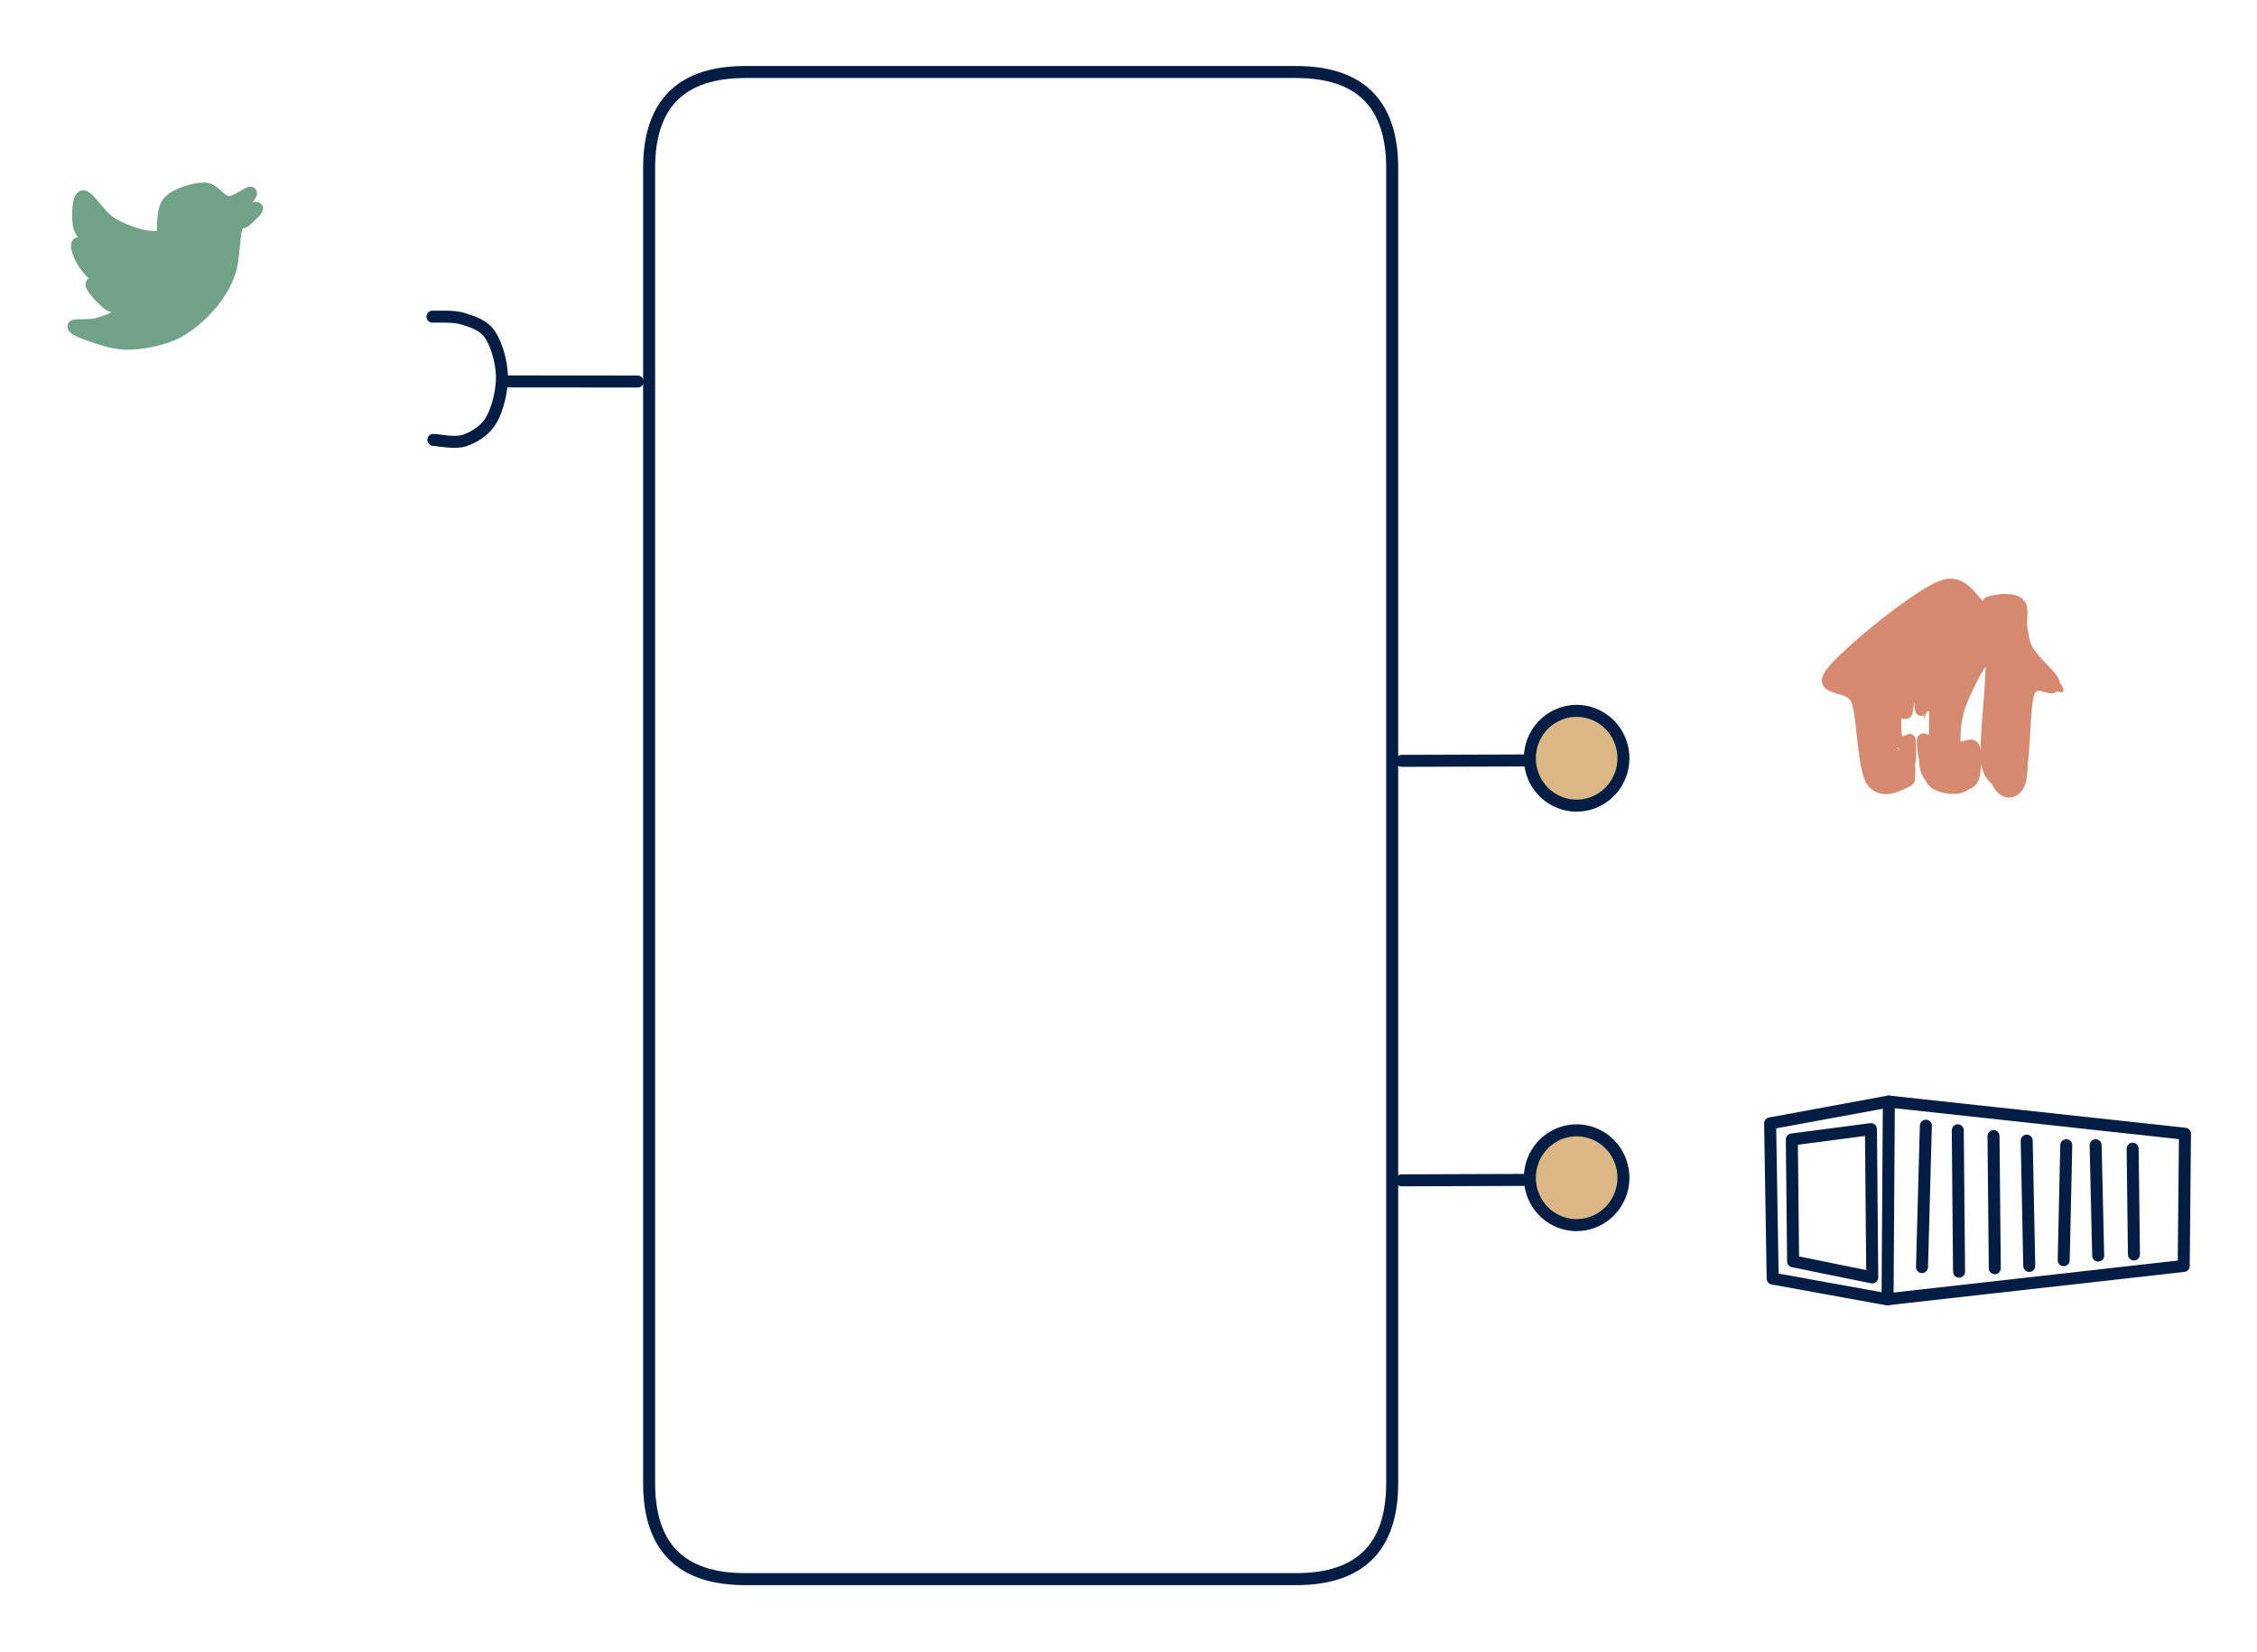
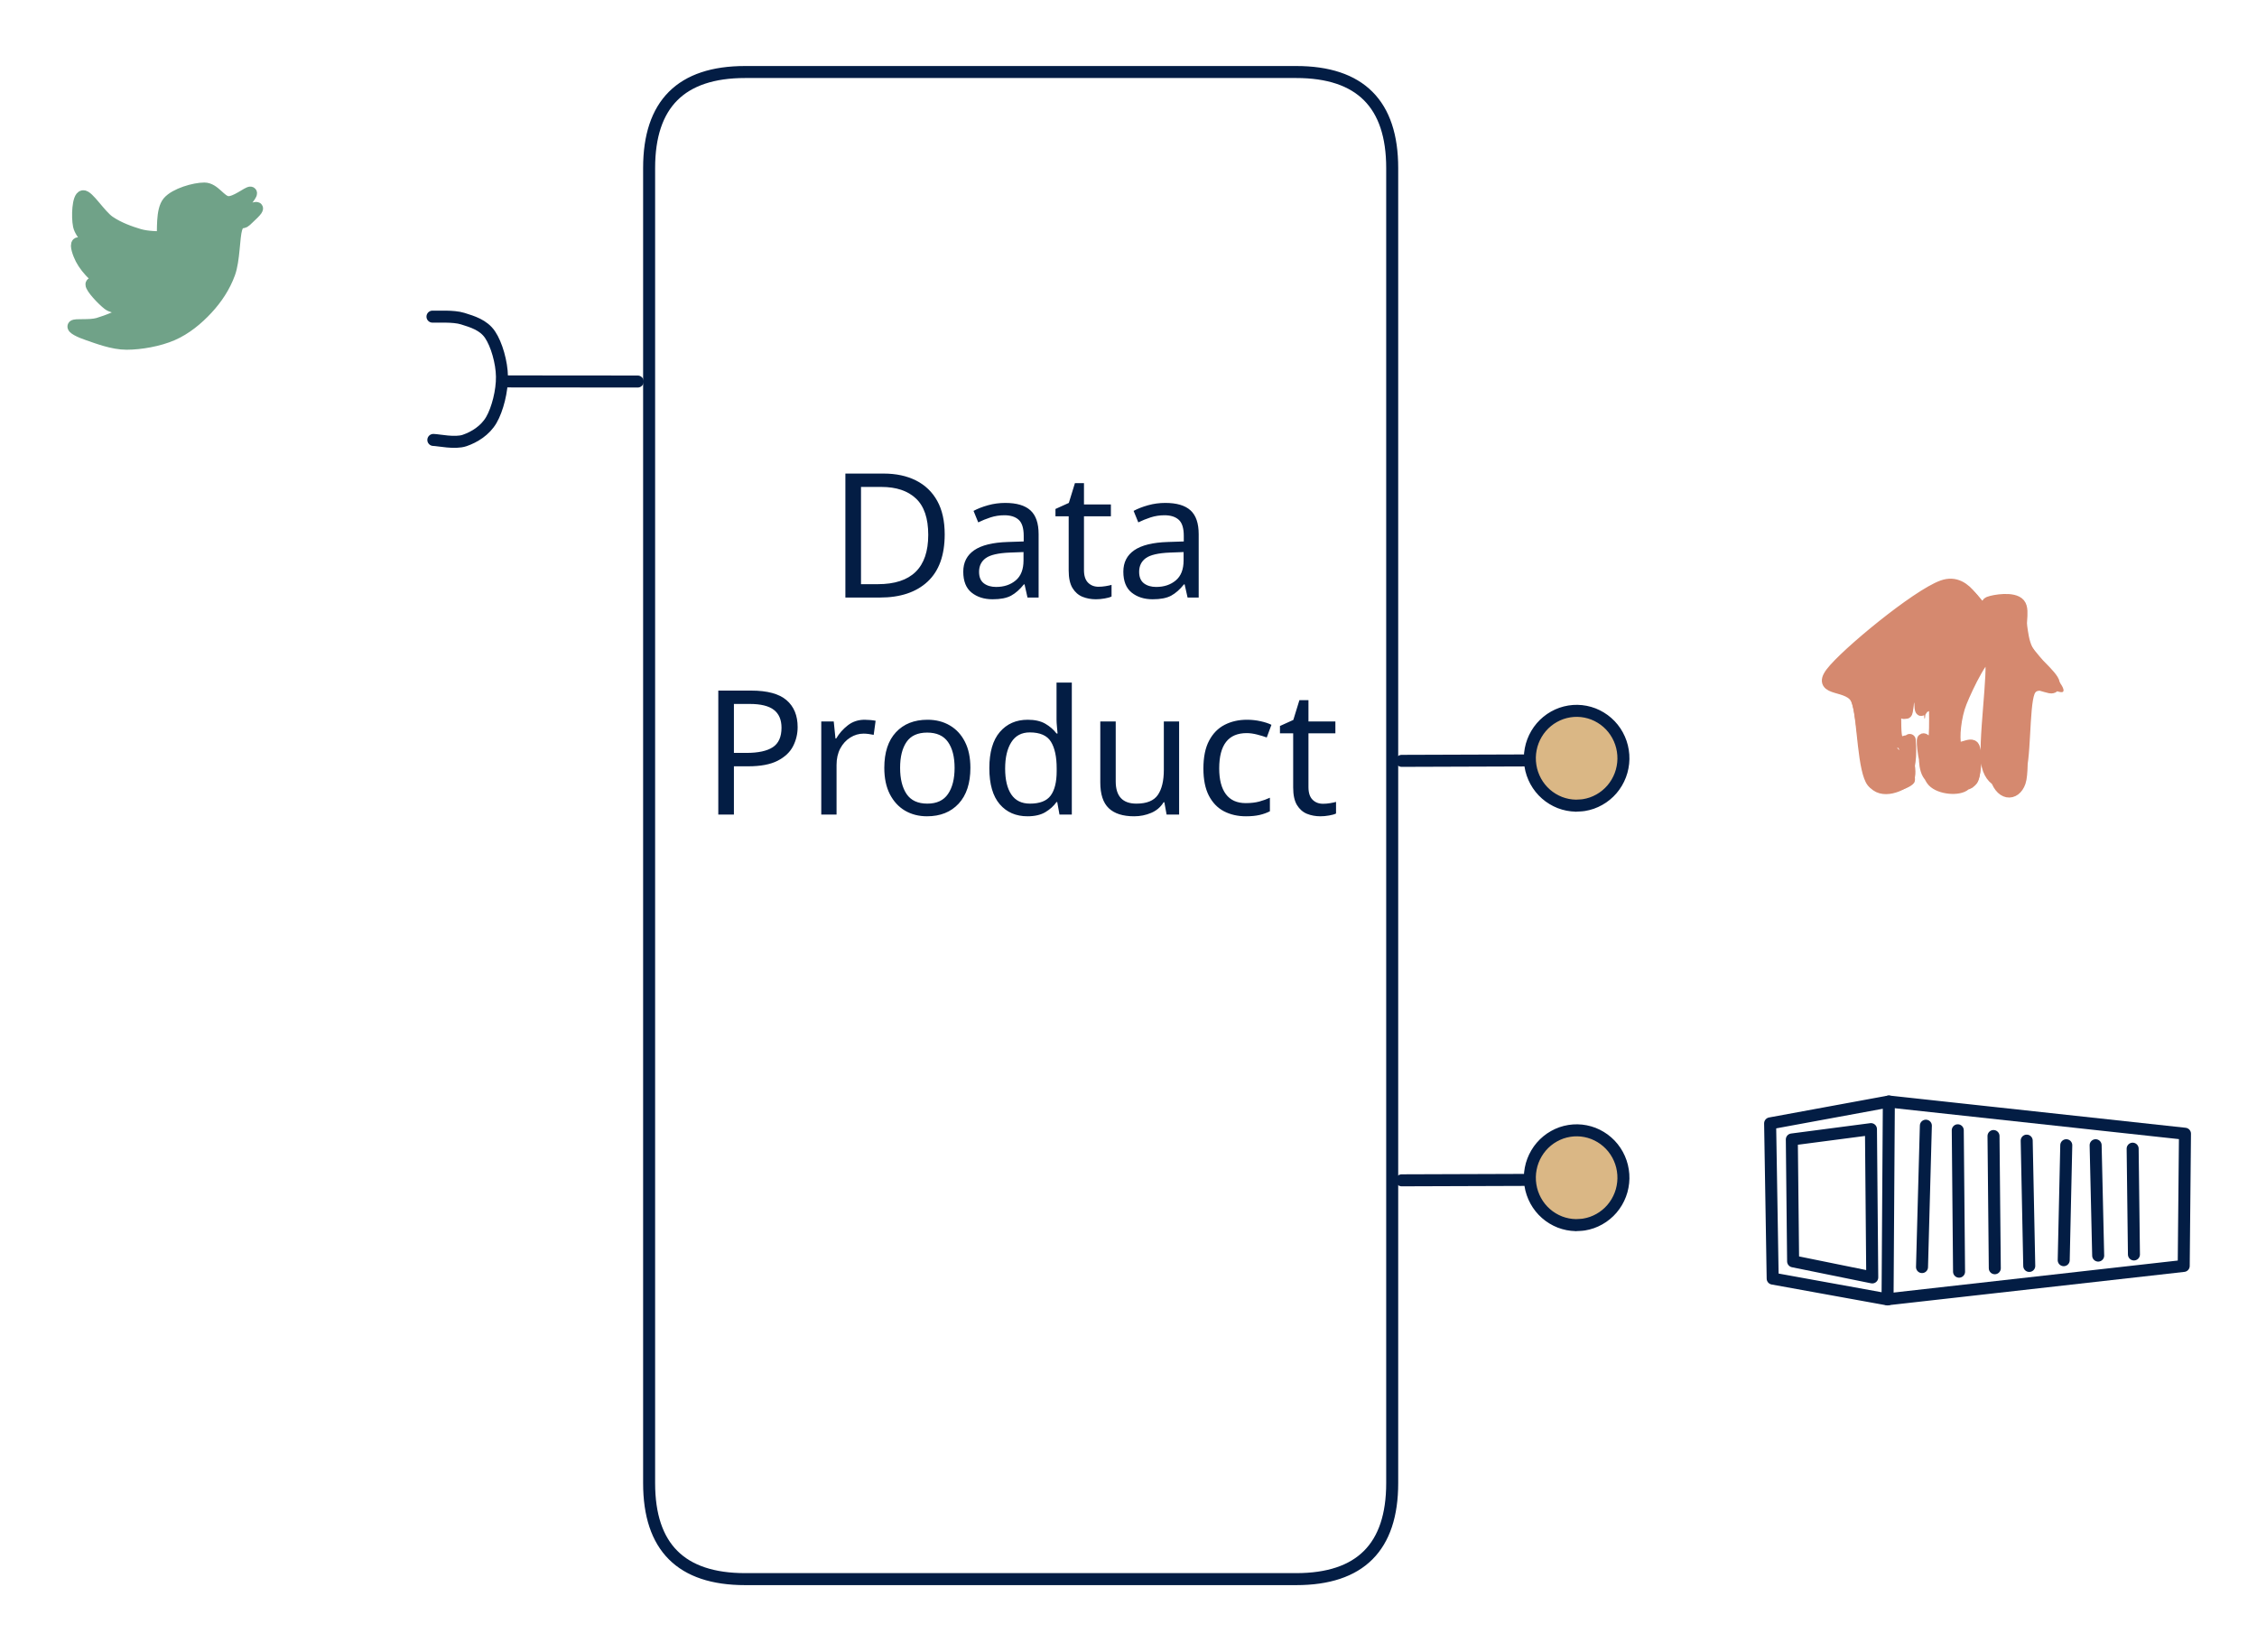
<svg xmlns="http://www.w3.org/2000/svg" version="1.1" viewBox="998.6 2490.497 752.083 550.24" width="752.083" height="550.24">
  <g stroke-linecap="round">
    <g transform="translate(1052.77 2569.654) rotate(0 0.8961443 9.527954)" fill-rule="evenodd">
      <path d="M0 0 C0.32 -1.97, -0.4 -9.07, 1.93 -11.8 C4.25 -14.52, 10.62 -16.33, 13.92 -16.33 C17.23 -16.33, 19.21 -12.02, 21.77 -11.8 C24.34 -11.57, 28.51 -15.15, 29.33 -14.97 C30.14 -14.8, 27.6 -11.95, 26.66 -10.74 C25.72 -9.53, 22.91 -7.86, 23.7 -7.71 C24.49 -7.56, 30.74 -10.18, 31.4 -9.83 C32.07 -9.48, 28.84 -6.73, 27.7 -5.6 C26.56 -4.46, 25.5 -5.95, 24.59 -3.02 C23.68 -0.1, 23.85 7.49, 22.22 11.95 C20.59 16.41, 17.97 20.34, 14.81 23.74 C11.65 27.15, 7.73 30.42, 3.26 32.36 C-1.21 34.31, -7.33 35.39, -12 35.39 C-16.66 35.39, -21.8 33.35, -24.74 32.36 C-27.67 31.38, -30.17 30.1, -29.63 29.49 C-29.08 28.89, -24.39 29.57, -21.48 28.74 C-18.57 27.9, -12.71 25.58, -12.15 24.5 C-11.58 23.42, -16.15 23.72, -18.07 22.23 C-20 20.74, -23.75 16.76, -23.7 15.58 C-23.65 14.39, -17.9 15.65, -17.78 15.12 C-17.65 14.59, -21.4 13.74, -22.96 12.4 C-24.51 11.07, -26.22 8.85, -27.11 7.11 C-28 5.37, -29.01 2.5, -28.29 1.97 C-27.58 1.44, -22.89 4.92, -22.81 3.93 C-22.74 2.95, -27.23 -0.98, -27.85 -3.93 C-28.46 -6.88, -28.19 -13.54, -26.51 -13.76 C-24.84 -13.99, -20.89 -7.44, -17.78 -5.29 C-14.66 -3.15, -10.81 -1.79, -7.85 -0.91 C-4.89 -0.03, -1.31 -0.15, 0 0" stroke="none" stroke-width="0" fill="#70a288" fill-rule="evenodd" />
      <path d="M0 0 C0.32 -1.97, -0.4 -9.07, 1.93 -11.8 C4.25 -14.52, 10.62 -16.33, 13.92 -16.33 C17.23 -16.33, 19.21 -12.02, 21.77 -11.8 C24.34 -11.57, 28.51 -15.15, 29.33 -14.97 C30.14 -14.8, 27.6 -11.95, 26.66 -10.74 C25.72 -9.53, 22.91 -7.86, 23.7 -7.71 C24.49 -7.56, 30.74 -10.18, 31.4 -9.83 C32.07 -9.48, 28.84 -6.73, 27.7 -5.6 C26.56 -4.46, 25.5 -5.95, 24.59 -3.02 C23.68 -0.1, 23.85 7.49, 22.22 11.95 C20.59 16.41, 17.97 20.34, 14.81 23.74 C11.65 27.15, 7.73 30.42, 3.26 32.36 C-1.21 34.31, -7.33 35.39, -12 35.39 C-16.66 35.39, -21.8 33.35, -24.74 32.36 C-27.67 31.38, -30.17 30.1, -29.63 29.49 C-29.08 28.89, -24.39 29.57, -21.48 28.74 C-18.57 27.9, -12.71 25.58, -12.15 24.5 C-11.58 23.42, -16.15 23.72, -18.07 22.23 C-20 20.74, -23.75 16.76, -23.7 15.58 C-23.65 14.39, -17.9 15.65, -17.78 15.12 C-17.65 14.59, -21.4 13.74, -22.96 12.4 C-24.51 11.07, -26.22 8.85, -27.11 7.11 C-28 5.37, -29.01 2.5, -28.29 1.97 C-27.58 1.44, -22.89 4.92, -22.81 3.93 C-22.74 2.95, -27.23 -0.98, -27.85 -3.93 C-28.46 -6.88, -28.19 -13.54, -26.51 -13.76 C-24.84 -13.99, -20.89 -7.44, -17.78 -5.29 C-14.66 -3.15, -10.81 -1.79, -7.85 -0.91 C-4.89 -0.03, -1.31 -0.15, 0 0 M0 0 C0.32 -1.97, -0.4 -9.07, 1.93 -11.8 C4.25 -14.52, 10.62 -16.33, 13.92 -16.33 C17.23 -16.33, 19.21 -12.02, 21.77 -11.8 C24.34 -11.57, 28.51 -15.15, 29.33 -14.97 C30.14 -14.8, 27.6 -11.95, 26.66 -10.74 C25.72 -9.53, 22.91 -7.86, 23.7 -7.71 C24.49 -7.56, 30.74 -10.18, 31.4 -9.83 C32.07 -9.48, 28.84 -6.73, 27.7 -5.6 C26.56 -4.46, 25.5 -5.95, 24.59 -3.02 C23.68 -0.1, 23.85 7.49, 22.22 11.95 C20.59 16.41, 17.97 20.34, 14.81 23.74 C11.65 27.15, 7.73 30.42, 3.26 32.36 C-1.21 34.31, -7.33 35.39, -12 35.39 C-16.66 35.39, -21.8 33.35, -24.74 32.36 C-27.67 31.38, -30.17 30.1, -29.63 29.49 C-29.08 28.89, -24.39 29.57, -21.48 28.74 C-18.57 27.9, -12.71 25.58, -12.15 24.5 C-11.58 23.42, -16.15 23.72, -18.07 22.23 C-20 20.74, -23.75 16.76, -23.7 15.58 C-23.65 14.39, -17.9 15.65, -17.78 15.12 C-17.65 14.59, -21.4 13.74, -22.96 12.4 C-24.51 11.07, -26.22 8.85, -27.11 7.11 C-28 5.37, -29.01 2.5, -28.29 1.97 C-27.58 1.44, -22.89 4.92, -22.81 3.93 C-22.74 2.95, -27.23 -0.98, -27.85 -3.93 C-28.46 -6.88, -28.19 -13.54, -26.51 -13.76 C-24.84 -13.99, -20.89 -7.44, -17.78 -5.29 C-14.66 -3.15, -10.81 -1.79, -7.85 -0.91 C-4.89 -0.03, -1.31 -0.15, 0 0" stroke="#70a288" stroke-width="4" fill="none" />
    </g>
  </g>
  <g stroke-linecap="round" transform="translate(1214.902 2514.497) rotate(0 123.8051 251.1225)">
    <path d="M32 0 C100.45 0, 168.9 0, 215.61 0 M32 0 C90.13 0, 148.25 0, 215.61 0 M215.61 0 C236.94 0, 247.61 10.67, 247.61 32 M215.61 0 C236.94 0, 247.61 10.67, 247.61 32 M247.61 32 C247.61 151.04, 247.61 270.07, 247.61 470.24 M247.61 32 C247.61 177.57, 247.61 323.14, 247.61 470.24 M247.61 470.24 C247.61 491.58, 236.94 502.24, 215.61 502.24 M247.61 470.24 C247.61 491.58, 236.94 502.24, 215.61 502.24 M215.61 502.24 C178.41 502.24, 141.2 502.24, 32 502.24 M215.61 502.24 C174.69 502.24, 133.76 502.24, 32 502.24 M32 502.24 C10.67 502.24, 0 491.58, 0 470.24 M32 502.24 C10.67 502.24, 0 491.58, 0 470.24 M0 470.24 C0 325.89, 0 181.53, 0 32 M0 470.24 C0 359.66, 0 249.08, 0 32 M0 32 C0 10.67, 10.67 0, 32 0 M0 32 C0 10.67, 10.67 0, 32 0" stroke="#031d44" stroke-width="4" fill="none" />
  </g>
  <g stroke-linecap="round">
    <g transform="translate(1134.162 2605.316) rotate(269.5993 20.20242 11.50673)">
      <path d="M0 0 C-0.04 1.74, -1.34 7.21, -0.25 10.44 C0.83 13.66, 2.98 17.27, 6.52 19.37 C10.05 21.46, 16.21 23.05, 20.95 23.01 C25.69 22.98, 31.74 21.29, 34.97 19.13 C38.2 16.98, 39.33 13.27, 40.35 10.08 C41.37 6.89, 40.97 1.68, 41.09 0 M0 0 C-0.04 1.74, -1.34 7.21, -0.25 10.44 C0.83 13.66, 2.98 17.27, 6.52 19.37 C10.05 21.46, 16.21 23.05, 20.95 23.01 C25.69 22.98, 31.74 21.29, 34.97 19.13 C38.2 16.98, 39.33 13.27, 40.35 10.08 C41.37 6.89, 40.97 1.68, 41.09 0" stroke="#031d44" stroke-width="4" fill="none" />
    </g>
  </g>
  <g stroke-linecap="round">
    <g transform="translate(1189.068 2595.425) rotate(269.5993 -0.1761756 22.19813)">
      <path d="M0 0 C-0.06 7.4, -0.29 37, -0.35 44.4 M0 0 C-0.06 7.4, -0.29 37, -0.35 44.4" stroke="#031d44" stroke-width="4" fill="none" />
    </g>
  </g>
  <g stroke-linecap="round">
    <g transform="translate(1485.58 2723.668) rotate(90.96151 0.4103828 20.31395)">
      <path d="M0 0 C0.14 6.77, 0.68 33.86, 0.82 40.63 M0 0 C0.14 6.77, 0.68 33.86, 0.82 40.63" stroke="#031d44" stroke-width="4" fill="none" />
    </g>
  </g>
  <g stroke-linecap="round" transform="translate(1508.17 2727.588) rotate(90.96151 15.79974 15.59455)">
    <path d="M31.6 15.59 C31.6 16.5, 31.52 17.41, 31.36 18.3 C31.2 19.19, 30.96 20.08, 30.65 20.93 C30.33 21.78, 29.94 22.61, 29.48 23.39 C29.03 24.17, 28.49 24.93, 27.9 25.62 C27.32 26.31, 26.66 26.96, 25.96 27.54 C25.26 28.12, 24.49 28.65, 23.7 29.1 C22.91 29.55, 22.06 29.94, 21.2 30.25 C20.34 30.56, 19.44 30.8, 18.54 30.95 C17.64 31.11, 16.71 31.19, 15.8 31.19 C14.89 31.19, 13.96 31.11, 13.06 30.95 C12.16 30.8, 11.26 30.56, 10.4 30.25 C9.54 29.94, 8.69 29.55, 7.9 29.1 C7.11 28.65, 6.34 28.12, 5.64 27.54 C4.94 26.96, 4.28 26.31, 3.7 25.62 C3.11 24.93, 2.57 24.17, 2.12 23.39 C1.66 22.61, 1.27 21.78, 0.95 20.93 C0.64 20.08, 0.4 19.19, 0.24 18.3 C0.08 17.41, 0 16.5, 0 15.59 C0 14.69, 0.08 13.78, 0.24 12.89 C0.4 12, 0.64 11.11, 0.95 10.26 C1.27 9.41, 1.66 8.58, 2.12 7.8 C2.57 7.02, 3.11 6.26, 3.7 5.57 C4.28 4.88, 4.94 4.23, 5.64 3.65 C6.34 3.07, 7.11 2.54, 7.9 2.09 C8.69 1.64, 9.54 1.25, 10.4 0.94 C11.26 0.63, 12.16 0.39, 13.06 0.24 C13.96 0.08, 14.89 0, 15.8 0 C16.71 0, 17.64 0.08, 18.54 0.24 C19.44 0.39, 20.34 0.63, 21.2 0.94 C22.06 1.25, 22.91 1.64, 23.7 2.09 C24.49 2.54, 25.26 3.07, 25.96 3.65 C26.66 4.23, 27.32 4.88, 27.9 5.57 C28.49 6.26, 29.03 7.02, 29.48 7.8 C29.94 8.58, 30.33 9.41, 30.65 10.26 C30.96 11.11, 31.2 12, 31.36 12.89 C31.52 13.78, 31.56 15.14, 31.6 15.59 C31.64 16.05, 31.64 15.14, 31.6 15.59" stroke="none" stroke-width="0" fill="#dab785" />
    <path d="M31.6 15.59 C31.6 16.5, 31.52 17.41, 31.36 18.3 C31.2 19.19, 30.96 20.08, 30.65 20.93 C30.33 21.78, 29.94 22.61, 29.48 23.39 C29.03 24.17, 28.49 24.93, 27.9 25.62 C27.32 26.31, 26.66 26.96, 25.96 27.54 C25.26 28.12, 24.49 28.65, 23.7 29.1 C22.91 29.55, 22.06 29.94, 21.2 30.25 C20.34 30.56, 19.44 30.8, 18.54 30.95 C17.64 31.11, 16.71 31.19, 15.8 31.19 C14.89 31.19, 13.96 31.11, 13.06 30.95 C12.16 30.8, 11.26 30.56, 10.4 30.25 C9.54 29.94, 8.69 29.55, 7.9 29.1 C7.11 28.65, 6.34 28.12, 5.64 27.54 C4.94 26.96, 4.28 26.31, 3.7 25.62 C3.11 24.93, 2.57 24.17, 2.12 23.39 C1.66 22.61, 1.27 21.78, 0.95 20.93 C0.64 20.08, 0.4 19.19, 0.24 18.3 C0.08 17.41, 0 16.5, 0 15.59 C0 14.69, 0.08 13.78, 0.24 12.89 C0.4 12, 0.64 11.11, 0.95 10.26 C1.27 9.41, 1.66 8.58, 2.12 7.8 C2.57 7.02, 3.11 6.26, 3.7 5.57 C4.28 4.88, 4.94 4.23, 5.64 3.65 C6.34 3.07, 7.11 2.54, 7.9 2.09 C8.69 1.64, 9.54 1.25, 10.4 0.94 C11.26 0.63, 12.16 0.39, 13.06 0.24 C13.96 0.08, 14.89 0, 15.8 0 C16.71 0, 17.64 0.08, 18.54 0.24 C19.44 0.39, 20.34 0.63, 21.2 0.94 C22.06 1.25, 22.91 1.64, 23.7 2.09 C24.49 2.54, 25.26 3.07, 25.96 3.65 C26.66 4.23, 27.32 4.88, 27.9 5.57 C28.49 6.26, 29.03 7.02, 29.48 7.8 C29.94 8.58, 30.33 9.41, 30.65 10.26 C30.96 11.11, 31.2 12, 31.36 12.89 C31.52 13.78, 31.56 15.14, 31.6 15.59 C31.64 16.05, 31.64 15.14, 31.6 15.59" stroke="#031d44" stroke-width="4" fill="none" />
  </g>
  <g stroke-linecap="round">
    <g transform="translate(1485.58 2863.454) rotate(90.96151 0.4103828 20.31395)">
      <path d="M0 0 C0.14 6.77, 0.68 33.86, 0.82 40.63 M0 0 C0.14 6.77, 0.68 33.86, 0.82 40.63" stroke="#031d44" stroke-width="4" fill="none" />
    </g>
  </g>
  <g stroke-linecap="round" transform="translate(1508.17 2867.374) rotate(90.96151 15.79974 15.59455)">
    <path d="M31.6 15.59 C31.6 16.5, 31.52 17.41, 31.36 18.3 C31.2 19.19, 30.96 20.08, 30.65 20.93 C30.33 21.78, 29.94 22.61, 29.48 23.39 C29.03 24.17, 28.49 24.93, 27.9 25.62 C27.32 26.31, 26.66 26.96, 25.96 27.54 C25.26 28.12, 24.49 28.65, 23.7 29.1 C22.91 29.55, 22.06 29.94, 21.2 30.25 C20.34 30.56, 19.44 30.8, 18.54 30.95 C17.64 31.11, 16.71 31.19, 15.8 31.19 C14.89 31.19, 13.96 31.11, 13.06 30.95 C12.16 30.8, 11.26 30.56, 10.4 30.25 C9.54 29.94, 8.69 29.55, 7.9 29.1 C7.11 28.65, 6.34 28.12, 5.64 27.54 C4.94 26.96, 4.28 26.31, 3.7 25.62 C3.11 24.93, 2.57 24.17, 2.12 23.39 C1.66 22.61, 1.27 21.78, 0.95 20.93 C0.64 20.08, 0.4 19.19, 0.24 18.3 C0.08 17.41, 0 16.5, 0 15.59 C0 14.69, 0.08 13.78, 0.24 12.89 C0.4 12, 0.64 11.11, 0.95 10.26 C1.27 9.41, 1.66 8.58, 2.12 7.8 C2.57 7.02, 3.11 6.26, 3.7 5.57 C4.28 4.88, 4.94 4.23, 5.64 3.65 C6.34 3.07, 7.11 2.54, 7.9 2.09 C8.69 1.64, 9.54 1.25, 10.4 0.94 C11.26 0.63, 12.16 0.39, 13.06 0.24 C13.96 0.08, 14.89 0, 15.8 0 C16.71 0, 17.64 0.08, 18.54 0.24 C19.44 0.39, 20.34 0.63, 21.2 0.94 C22.06 1.25, 22.91 1.64, 23.7 2.09 C24.49 2.54, 25.26 3.07, 25.96 3.65 C26.66 4.23, 27.32 4.88, 27.9 5.57 C28.49 6.26, 29.03 7.02, 29.48 7.8 C29.94 8.58, 30.33 9.41, 30.65 10.26 C30.96 11.11, 31.2 12, 31.36 12.89 C31.52 13.78, 31.56 15.14, 31.6 15.59 C31.64 16.05, 31.64 15.14, 31.6 15.59" stroke="none" stroke-width="0" fill="#dab785" />
    <path d="M31.6 15.59 C31.6 16.5, 31.52 17.41, 31.36 18.3 C31.2 19.19, 30.96 20.08, 30.65 20.93 C30.33 21.78, 29.94 22.61, 29.48 23.39 C29.03 24.17, 28.49 24.93, 27.9 25.62 C27.32 26.31, 26.66 26.96, 25.96 27.54 C25.26 28.12, 24.49 28.65, 23.7 29.1 C22.91 29.55, 22.06 29.94, 21.2 30.25 C20.34 30.56, 19.44 30.8, 18.54 30.95 C17.64 31.11, 16.71 31.19, 15.8 31.19 C14.89 31.19, 13.96 31.11, 13.06 30.95 C12.16 30.8, 11.26 30.56, 10.4 30.25 C9.54 29.94, 8.69 29.55, 7.9 29.1 C7.11 28.65, 6.34 28.12, 5.64 27.54 C4.94 26.96, 4.28 26.31, 3.7 25.62 C3.11 24.93, 2.57 24.17, 2.12 23.39 C1.66 22.61, 1.27 21.78, 0.95 20.93 C0.64 20.08, 0.4 19.19, 0.24 18.3 C0.08 17.41, 0 16.5, 0 15.59 C0 14.69, 0.08 13.78, 0.24 12.89 C0.4 12, 0.64 11.11, 0.95 10.26 C1.27 9.41, 1.66 8.58, 2.12 7.8 C2.57 7.02, 3.11 6.26, 3.7 5.57 C4.28 4.88, 4.94 4.23, 5.64 3.65 C6.34 3.07, 7.11 2.54, 7.9 2.09 C8.69 1.64, 9.54 1.25, 10.4 0.94 C11.26 0.63, 12.16 0.39, 13.06 0.24 C13.96 0.08, 14.89 0, 15.8 0 C16.71 0, 17.64 0.08, 18.54 0.24 C19.44 0.39, 20.34 0.63, 21.2 0.94 C22.06 1.25, 22.91 1.64, 23.7 2.09 C24.49 2.54, 25.26 3.07, 25.96 3.65 C26.66 4.23, 27.32 4.88, 27.9 5.57 C28.49 6.26, 29.03 7.02, 29.48 7.8 C29.94 8.58, 30.33 9.41, 30.65 10.26 C30.96 11.11, 31.2 12, 31.36 12.89 C31.52 13.78, 31.56 15.14, 31.6 15.59 C31.64 16.05, 31.64 15.14, 31.6 15.59" stroke="#031d44" stroke-width="4" fill="none" />
  </g>
  <g stroke-linecap="round">
    <g transform="translate(1633.39 2738.484) rotate(0 11.95491 -18.67178)" fill-rule="evenodd">
      <path d="M-1.99 -1.28 C-1.28 0.47, 4.77 10.42, 3.02 12.91 C1.28 15.4, -9.03 18.09, -12.47 13.66 C-15.91 9.24, -15.85 -7.47, -17.63 -13.64 C-19.41 -19.81, -28.46 -16.82, -23.15 -23.34 C-17.84 -29.86, 5.55 -49.38, 14.24 -52.74 C22.93 -56.1, 26.97 -44.51, 28.98 -43.5 C30.98 -42.48, 24.67 -46.28, 26.27 -46.66 C27.87 -47.03, 35.86 -48.18, 38.57 -45.76 C41.28 -43.34, 40.14 -36.81, 42.51 -32.16 C44.89 -27.5, 53.09 -20.24, 52.82 -17.83 C52.55 -15.43, 43.46 -22.53, 40.89 -17.72 C38.32 -12.91, 39.72 6.83, 37.4 11.04 C35.09 15.25, 28.52 13.93, 27.01 7.55 C25.5 1.17, 30.05 -23.3, 28.35 -27.25 C26.64 -31.2, 19.03 -20.72, 16.8 -16.16 C14.58 -11.6, 13.82 -2.97, 15.01 0.12 C16.21 3.22, 22.62 0.14, 23.99 2.41 C25.37 4.67, 25.78 12.19, 23.26 13.73 C20.74 15.27, 11.54 13.68, 8.87 11.63 C6.2 9.58, 6.97 4.19, 7.26 1.43 C7.56 -1.32, 10.48 -0.25, 10.66 -4.9 C10.83 -9.55, 9.01 -25.88, 8.32 -26.47 C7.63 -27.05, 7.01 -8.07, 6.53 -8.43 C6.04 -8.79, 6.44 -28.31, 5.4 -28.62 C4.35 -28.94, 1.34 -10.21, 0.27 -10.32 C-0.79 -10.44, -0.42 -30.72, -1 -29.31 C-1.57 -27.9, -3.29 -7.15, -3.16 -1.86 C-3.04 3.43, -0.42 1.97, -0.26 2.41" stroke="none" stroke-width="0" fill="#d5896f" fill-rule="evenodd" />
      <path d="M-0.41 -0.24 C-0.15 1.77, 2.64 9.45, 0.92 11.55 C-0.8 13.65, -7.93 16.9, -10.75 12.37 C-13.56 7.84, -13.89 -9.6, -15.97 -15.6 C-18.05 -21.61, -27.81 -17.61, -23.25 -23.65 C-18.68 -29.69, 3.06 -48.41, 11.43 -51.82 C19.8 -55.22, 24.05 -45.01, 26.96 -44.11 C29.87 -43.21, 27.25 -46.23, 28.88 -46.41 C30.5 -46.58, 35 -47.4, 36.7 -45.16 C38.41 -42.92, 36.99 -37.13, 39.14 -32.97 C41.29 -28.82, 49.25 -22.85, 49.6 -20.25 C49.96 -17.64, 43.21 -22.43, 41.26 -17.34 C39.3 -12.26, 40.15 6.14, 37.86 10.24 C35.58 14.34, 29.11 13.78, 27.55 7.26 C25.99 0.74, 29.99 -25.34, 28.5 -28.88 C27.02 -32.43, 20.58 -18.9, 18.63 -14.01 C16.67 -9.13, 16.07 -2.1, 16.78 0.42 C17.5 2.94, 22.15 -0.97, 22.92 1.09 C23.69 3.16, 23.82 11.19, 21.42 12.81 C19.01 14.43, 10.93 12.94, 8.49 10.83 C6.06 8.71, 6.59 2.43, 6.83 0.12 C7.06 -2.19, 9.54 1.54, 9.91 -3.02 C10.28 -7.57, 9.79 -25.8, 9.04 -27.2 C8.3 -28.59, 6.18 -11.33, 5.42 -11.39 C4.65 -11.45, 5.41 -27.74, 4.45 -27.56 C3.5 -27.39, 0.83 -10.16, -0.32 -10.36 C-1.48 -10.55, -2 -29.91, -2.46 -28.75 C-2.92 -27.59, -3.6 -8.04, -3.09 -3.39 C-2.58 1.25, 0.04 -1.27, 0.6 -0.9 M1.57 -1.4 C1.75 0.27, 2.19 7.67, 0.09 9.63 C-2.01 11.59, -8.33 14.43, -11.02 10.36 C-13.71 6.28, -13.78 -9.11, -16.03 -14.79 C-18.28 -20.47, -29.28 -17.41, -24.53 -23.72 C-19.78 -30.02, 3.89 -49.53, 12.49 -52.64 C21.09 -55.76, 24.5 -43.31, 27.07 -42.4 C29.64 -41.49, 26.1 -46.46, 27.94 -47.18 C29.77 -47.89, 36.19 -48.93, 38.08 -46.68 C39.98 -44.43, 37.39 -38.2, 39.29 -33.68 C41.19 -29.16, 49.44 -22.2, 49.51 -19.57 C49.58 -16.94, 41.58 -23.26, 39.7 -17.9 C37.82 -12.54, 39.85 7.92, 38.24 12.59 C36.63 17.26, 31.66 17.14, 30.04 10.14 C28.43 3.13, 30.85 -25.65, 28.57 -29.46 C26.3 -33.27, 18.57 -17.81, 16.4 -12.73 C14.22 -7.65, 14.65 -1.33, 15.55 1.03 C16.44 3.38, 21.03 -0.65, 21.77 1.42 C22.51 3.5, 22.03 11.68, 19.97 13.5 C17.9 15.32, 11.72 14.8, 9.38 12.35 C7.04 9.9, 5.82 1.02, 5.93 -1.19 C6.03 -3.39, 9.48 3.57, 10 -0.89 C10.52 -5.35, 9.59 -25.98, 9.04 -27.93 C8.5 -29.88, 7.75 -12.69, 6.72 -12.58 C5.69 -12.47, 3.92 -27.63, 2.86 -27.27 C1.8 -26.92, 1.06 -10.06, 0.37 -10.45 C-0.33 -10.84, -0.44 -30.55, -1.33 -29.63 C-2.22 -28.71, -5.37 -9.88, -4.98 -4.9 C-4.59 0.07, 0.45 -0.71, 1.02 0.2" stroke="#d5896f" stroke-width="4" fill="none" />
    </g>
  </g>
  <g stroke-linecap="round">
    <g transform="translate(1595.676 2870.225) rotate(0 13.39865 21.26245)">
      <path d="M0 0 C0.14 12.92, 0.27 25.84, 0.43 40.61 M0 0 C0.1 9.24, 0.19 18.48, 0.43 40.61 M0.43 40.61 C5.78 41.7, 11.14 42.79, 26.8 45.97 M0.43 40.61 C7.79 42.11, 15.16 43.61, 26.8 45.97 M26.8 45.97 C26.64 28.06, 26.49 10.15, 26.37 -3.45 M26.8 45.97 C26.64 27.72, 26.48 9.48, 26.37 -3.45 M26.37 -3.45 C18.38 -2.4, 10.4 -1.36, 0 0 M26.37 -3.45 C18.22 -2.38, 10.06 -1.32, 0 0" stroke="#031d44" stroke-width="4" fill="none" />
    </g>
  </g>
  <g stroke-linecap="round">
    <g transform="translate(1588.445 2864.861) rotate(0 19.77896 25.68963)">
      <path d="M0 0 C0.32 19.56, 0.64 39.11, 0.85 51.72 M0 0 C0.28 17.27, 0.57 34.55, 0.85 51.72 M0.85 51.72 C8.61 53.13, 16.36 54.53, 39.13 58.66 M0.85 51.72 C9.38 53.27, 17.92 54.81, 39.13 58.66 M39.13 58.66 C39.26 38.7, 39.39 18.74, 39.56 -7.28 M39.13 58.66 C39.24 42.65, 39.34 26.63, 39.56 -7.28 M39.56 -7.28 C29.79 -5.48, 20.02 -3.68, 0 0 M39.56 -7.28 C30.45 -5.6, 21.33 -3.93, 0 0" stroke="#031d44" stroke-width="4" fill="none" />
    </g>
  </g>
  <g stroke-linecap="round">
    <g transform="translate(1628.003 2857.582) rotate(0 49.12839 32.94722)">
      <path d="M0 0 C24.82 2.7, 49.65 5.4, 98.68 10.73 M0 0 C20.09 2.18, 40.18 4.37, 98.68 10.73 M98.68 10.73 C98.58 21.04, 98.48 31.35, 98.26 54.78 M98.68 10.73 C98.59 19.8, 98.51 28.87, 98.26 54.78 M98.26 54.78 C66.54 58.36, 34.82 61.93, -0.43 65.89 M98.26 54.78 C70.53 57.91, 42.81 61.03, -0.43 65.89" stroke="#031d44" stroke-width="4" fill="none" />
    </g>
  </g>
  <g stroke-linecap="round">
    <g transform="translate(1640.339 2865.628) rotate(0 -0.6380311 23.56109)">
      <path d="M0 0 C-0.42 15.55, -0.84 31.09, -1.28 47.12 M0 0 C-0.3 10.94, -0.59 21.88, -1.28 47.12" stroke="#031d44" stroke-width="4" fill="none" />
    </g>
  </g>
  <g stroke-linecap="round">
    <g transform="translate(1650.972 2867.16) rotate(0 0.212677 23.56109)">
      <path d="M0 0 C0.1 11.48, 0.21 22.97, 0.43 47.12 M0 0 C0.12 13.11, 0.24 26.22, 0.43 47.12" stroke="#031d44" stroke-width="4" fill="none" />
    </g>
  </g>
  <g stroke-linecap="round">
    <g transform="translate(1662.882 2869.076) rotate(0 0.212677 22.02866)">
      <path d="M0 0 C0.09 9.5, 0.18 18.99, 0.43 44.06 M0 0 C0.11 11.44, 0.22 22.88, 0.43 44.06" stroke="#031d44" stroke-width="4" fill="none" />
    </g>
  </g>
  <g stroke-linecap="round">
    <g transform="translate(1673.942 2870.608) rotate(0 0.4253541 20.87934)">
      <path d="M0 0 C0.27 13.08, 0.53 26.17, 0.85 41.76 M0 0 C0.21 10.48, 0.43 20.96, 0.85 41.76" stroke="#031d44" stroke-width="4" fill="none" />
    </g>
  </g>
  <g stroke-linecap="round">
    <g transform="translate(1687.127 2872.14) rotate(0 -0.4253541 19.15536)">
      <path d="M0 0 C-0.17 7.78, -0.35 15.56, -0.85 38.31 M0 0 C-0.24 10.71, -0.48 21.41, -0.85 38.31" stroke="#031d44" stroke-width="4" fill="none" />
    </g>
  </g>
  <g stroke-linecap="round">
    <g transform="translate(1696.911 2872.14) rotate(0 0.4253541 18.38914)">
      <path d="M0 0 C0.17 7.45, 0.34 14.9, 0.85 36.78 M0 0 C0.19 8.2, 0.38 16.39, 0.85 36.78" stroke="#031d44" stroke-width="4" fill="none" />
    </g>
  </g>
  <g stroke-linecap="round">
    <g transform="translate(1709.246 2873.29) rotate(0 0.212677 17.62293)">
      <path d="M0 0 C0.1 8.25, 0.2 16.5, 0.43 35.25 M0 0 C0.09 7.26, 0.18 14.51, 0.43 35.25" stroke="#031d44" stroke-width="4" fill="none" />
    </g>
  </g>
+   <text x="1338.707" y="2689.627" font-family="Excalifont, Xiaolai, sans-serif, Segoe UI Emoji" font-size="57.854px" fill="#031d44" text-anchor="middle" style="white-space: pre;" direction="ltr" dominant-baseline="alphabetic">Data </text>
+   <text x="1338.707" y="2761.947" font-family="Excalifont, Xiaolai, sans-serif, Segoe UI Emoji" font-size="57.854px" fill="#031d44" text-anchor="middle" style="white-space: pre;" direction="ltr" dominant-baseline="alphabetic">Product</text>
</svg>
